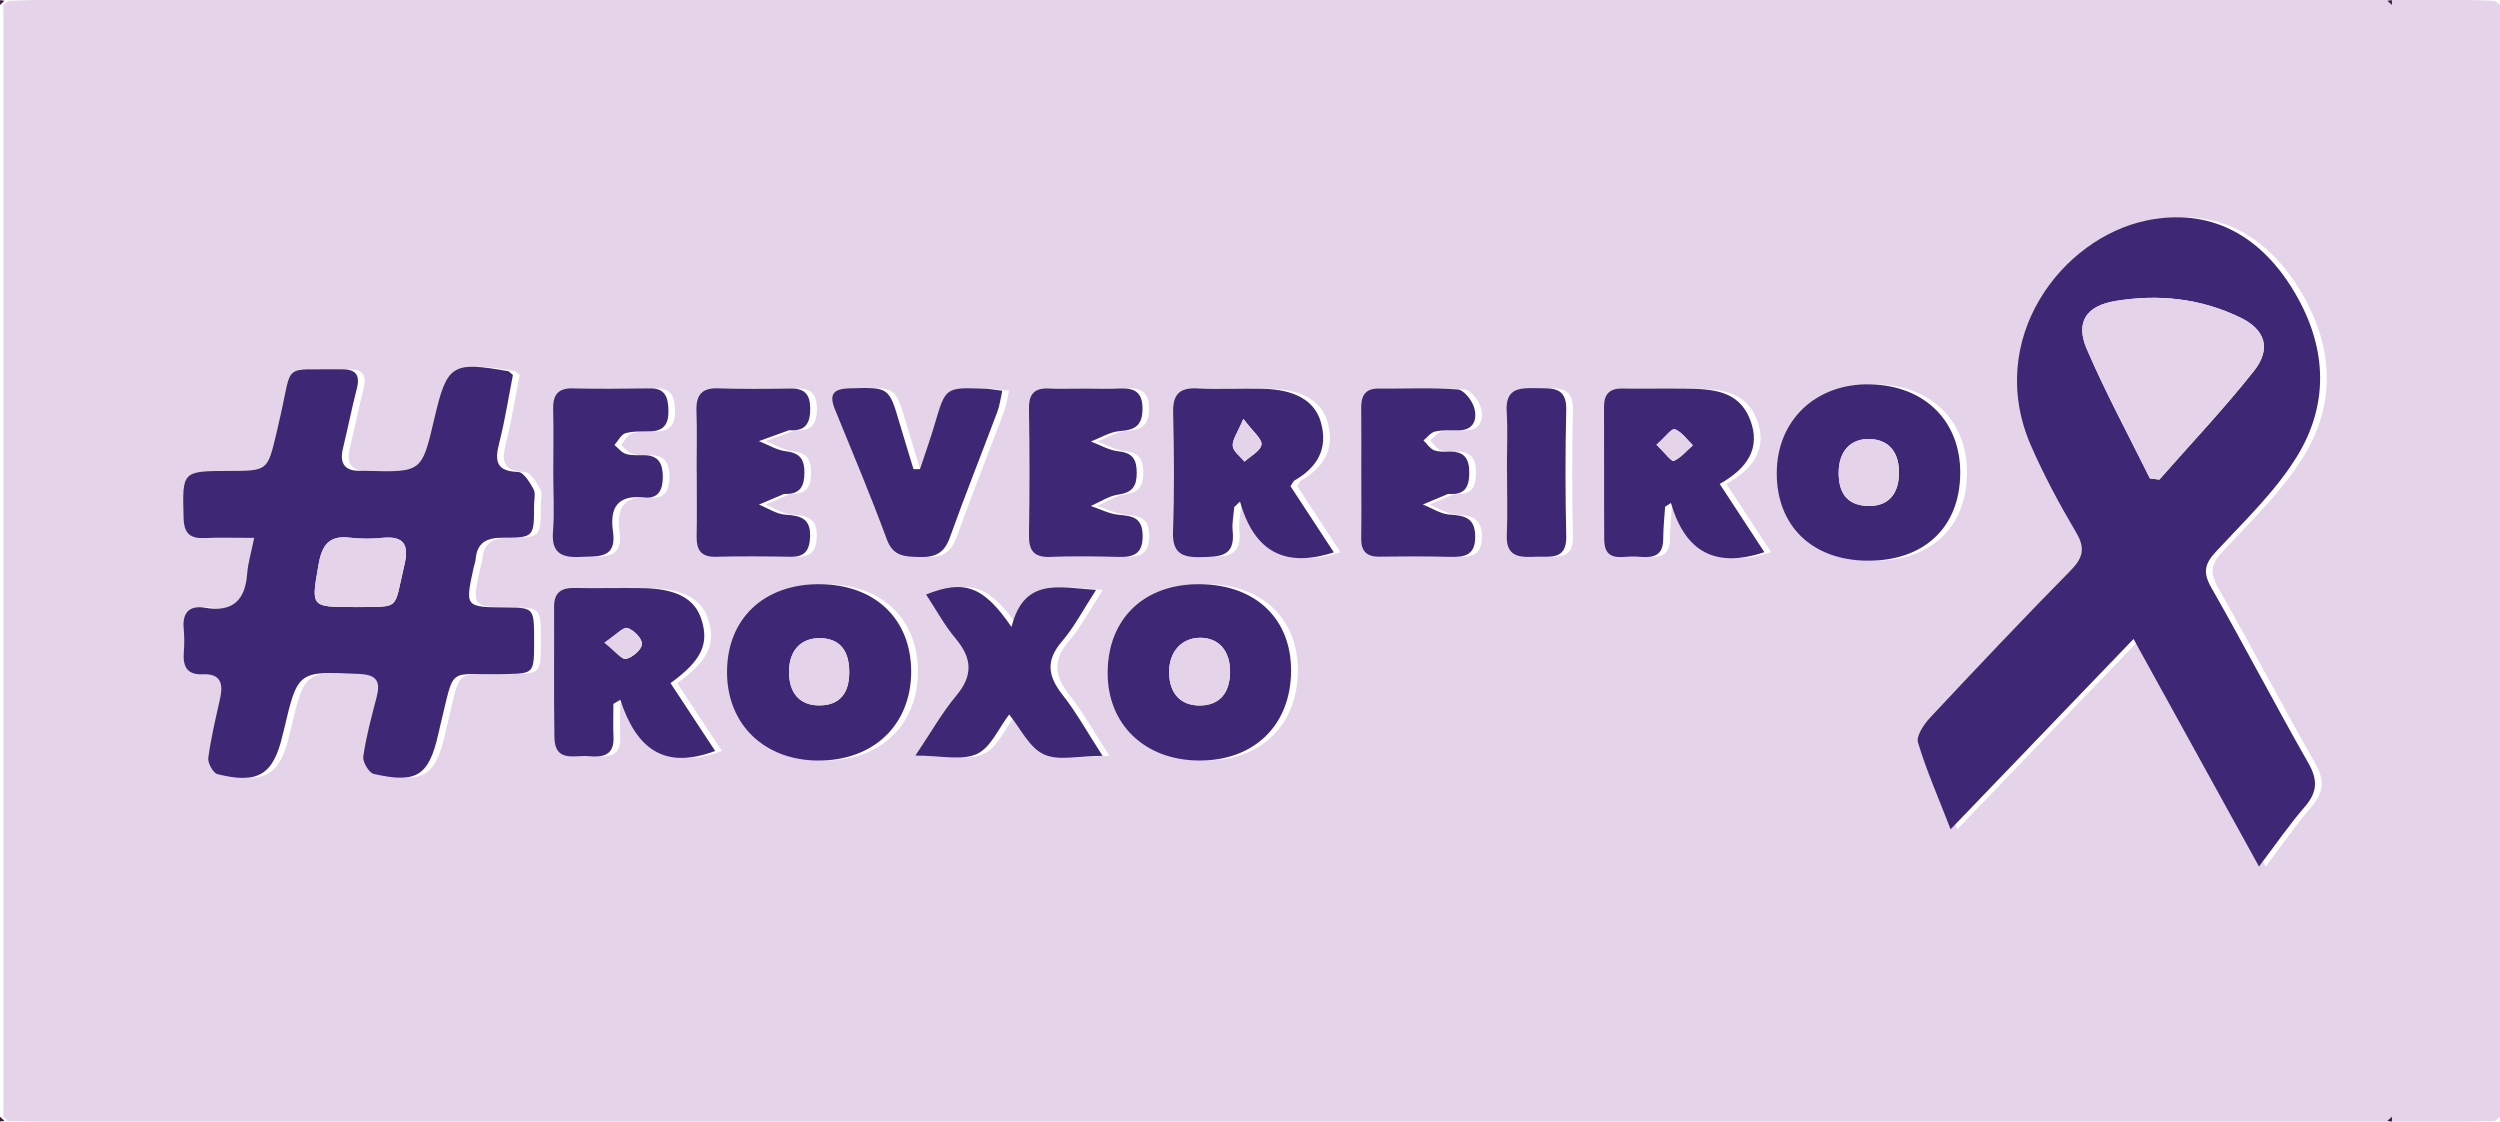
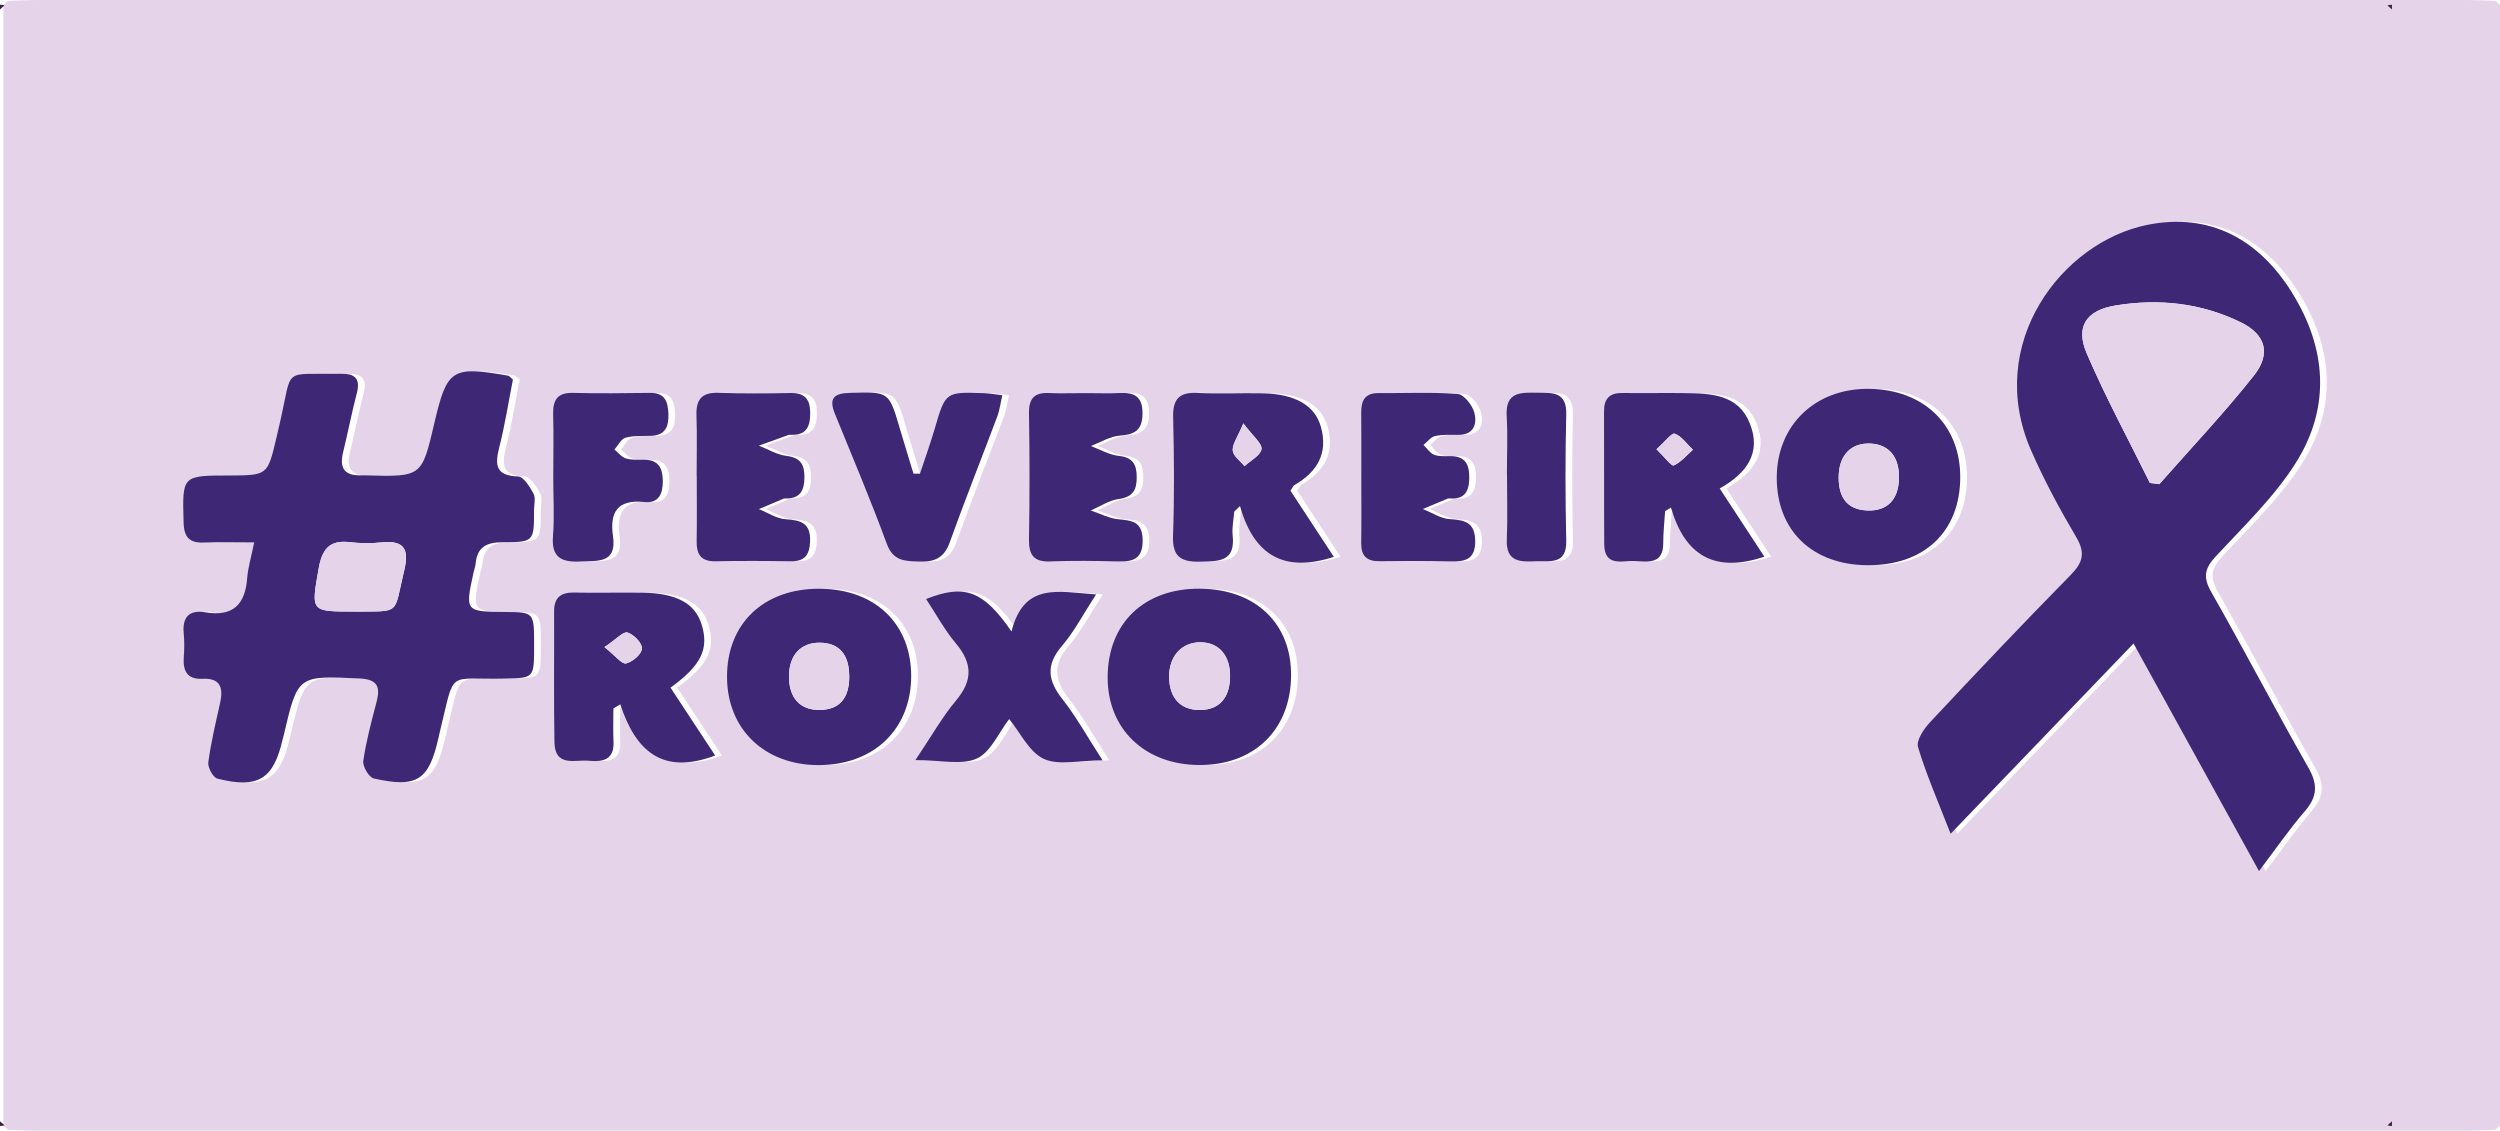
- <svg xmlns="http://www.w3.org/2000/svg" viewBox="0 0 2653.23 1190.4">
+ <svg xmlns="http://www.w3.org/2000/svg" viewBox="0 0 2653.23 1200">
  <defs>
    <style>.cls-1{fill:#e5d3e9;}.cls-2{fill:#411a45;}.cls-3{fill:#411841;}.cls-4{fill:#3e2774;}</style>
  </defs>
  <g id="Camada_2" data-name="Camada 2">
    <g id="Camada_1-2" data-name="Camada 1">
-       <path class="cls-1" d="M3.56,1185.2V5.21l5-4.3C19.71.6,30.88,0,42.09,0Q1328.37,0,2614.7,0c11.19,0,22.36.57,33.57.88l5,4.3v1180l-5,4.32c-11.19.31-22.36.88-33.57.88q-1286.28.06-2572.55,0c-11.2,0-22.35-.57-33.57-.88Zm2401-265.57c18.61-24.54,32.56-44.87,48.58-63.47,13.26-15.39,14.09-28.35,3.81-46.36-35.2-61.68-68-124.75-103.13-186.45-9.1-16-7-25.12,5.1-38.06,29.74-32,62.13-62.87,85-99.46,36.9-58.94,32.29-121.36-4.47-180.34-35.42-56.78-87.49-85-153.42-71.71-90.7,18.24-172.87,126-123.49,239.12,13.84,31.71,30.38,62.43,48,92.24,10,16.91,7,27-6,40.34-50.38,51.24-99.8,103.42-148.9,155.9-6.65,7.14-15.07,19.57-12.95,26.62,8.9,29.7,21.51,58.29,34.59,92l194.13-201.93C2316.48,759.84,2359,836.91,2404.58,919.63ZM276.88,570.87c-3.37,16.72-6.56,27-7.32,37.48-2,28.34-15.1,41.57-44.58,36.59-16.78-2.85-24.55,5.1-22.79,22.44a146.11,146.11,0,0,1,.06,24.75c-1,14.73,3.14,24.2,20.11,23.38,19-.92,21.92,9.87,18.43,25.63-4.65,21-9.71,41.88-12.55,63.09-.73,5.44,5.1,16.09,9.76,17.25,43.17,10.85,59.44.56,69.11-41.53.37-1.62.88-3.2,1.25-4.8,14.88-63.54,14.85-63,80.15-60,18.8.85,22.68,8.23,18.36,24.79-5.45,20.75-11,41.59-14.13,62.74-.84,5.78,6,17.42,11.1,18.58,45.78,10.44,58.45,2,68.6-42.51.55-2.4,1-4.83,1.65-7.24,16.55-67.44,6.12-54.6,69.35-56.09C574,714.71,574,715,574,680s0-35-30.08-35.32c-43.24-.41-43.24-.42-34.21-41.81.7-3.22,1.94-6.38,2.24-9.64,1.66-17.74,11.95-22.55,28.7-22.56,33.27,0,33.28-.8,33.3-34.46,0-5.77,1.87-12.61-.57-17.09-3.92-7.2-10.53-18-16.32-18.23-23.45-.76-24.94-11.65-20.11-30.67,6.2-24.42,10.07-49.43,14.56-72.26-3.56-3-4.07-3.87-4.84-4-60-10.56-65.09-7.28-78.53,50.24-13.32,57.05-13.32,57.05-71.93,55.48-1.65,0-3.31-.14-4.95-.06-17.45.87-24.33-6.66-20-24.15,5.1-20.83,9.18-41.93,14.55-62.69,4.08-15.6-1.51-21.17-17-20.91-62.47,1-51-7.84-63.85,48.85q-2.21,9.64-4.45,19.29c-9.37,39.65-9.37,39.65-50,39.78-50.44.13-49.79.11-48.47,49.86.44,16.44,6.7,22,22.16,21.36C240.32,570.37,256.6,570.87,276.88,570.87Zm598.87,236.3c58.7.13,98.46-38.08,98.42-94.56,0-55.67-38.34-92.25-97-92.62-59.51-.36-98.65,36.91-98.44,93.75.15,55.25,39.65,93.33,96.94,93.43ZM1988.93,595c60.26.5,98.35-35.43,98.63-93,.27-55.41-38.12-93.11-95.86-94.16-57.48-1-98.7,38.17-98.87,94-.22,56.22,37.4,92.69,96.06,93.18Zm-708,24.91c-59.24-.58-98,36.45-98.18,93.83-.21,54.93,39.14,92.8,96.83,93.3,58.32.48,97.32-37.23,97.83-94.58.46-55.54-37.5-92-96.53-92.53ZM766.14,797,718.76,725c33-23.82,41.11-41.48,32.89-67.39-7.07-22.28-26.64-32.89-62.95-33.42-23.94-.34-47.93.31-71.87-.15-14.21-.26-21.7,5.1-21.63,20,.22,46.26-.4,92.54.36,138.79.44,26.87,22,18.36,37,19.79,14.79,1.39,26.67-1.19,25.74-20.4-.56-11.69-.1-23.46-.1-35.14l7.29-4.41C681.6,791.68,709.56,818.29,766.14,797ZM1832.22,513.59c28.83-16.21,44.22-37.57,32.21-68.5-12.14-31.23-40.79-32.32-68.58-32.71-22.28-.31-44.57.2-66.86-.12-13.48-.19-19.56,5.85-19.51,19.31.2,47-.11,94.08.22,141.12.17,24.62,19.48,17.25,32.78,17.91,13.47.67,29.74,3.73,29.82-18.63,0-11.41,1.28-22.83,2-34.25l6.2-4c15,51.51,46.72,69.72,99.15,52.21C1864.32,562.6,1849.23,539.58,1832.22,513.59Zm-409.5,72.62-46-70.37c2.39-3.46,3-5.34,4.27-6.07,24.15-13.89,35.93-33.61,28-61.72-6.43-22.88-27.36-34.85-61.61-35.58-23.05-.49-46.17.72-69.19-.41-19.1-.93-26.51,6.06-26,25.54,1,42,1.36,84.07-.15,126-.82,22.7,8.64,28,29.18,27.53,19.91-.44,37-.08,34.13-27.71-.88-8.33,1-17,1.67-25.49l6.12-5.79c15,53.39,47.7,70.84,99.58,54ZM1080.63,665.4c-29.81-43.46-49.91-50.64-90.56-34.49,10.58,16.06,19.53,32.75,31.44,46.91,17.57,20.92,18.47,39.13.45,60.63-14.93,17.8-26.52,38.44-43.24,63.38,27.12,0,49.1,5.64,65.18-1.66,14.74-6.7,23.12-27.38,34.28-41.88,11.89,14.53,21.18,35,36.72,42.22,15.79,7.34,37.66,1.62,62.44,1.62-16.46-25.42-28-46.38-42.59-64.9-15.59-19.77-17.93-36.33-.54-56.54,13-15.11,22.38-33.37,36.23-54.63-40.82-2.95-76.67-12.93-89.81,39.34Zm371.22-165.63c0,24,.23,47.94-.08,71.84-.17,13.57,6,19.38,19.46,19.23,24.76-.32,49.54-.45,74.29.2,15.76.41,27.42-1.34,27.24-21.7-.17-19.65-11-22.23-27.11-23.2-9.67-.59-19-6.95-28.47-10.72,8.79-3.69,17.57-7.42,26.39-11.06a6,6,0,0,1,2.46-.11c14.87.8,20.06-6.59,20.4-21,.32-14.93-3.76-24-20.19-23.94-5.76,0-12,.56-17.13-1.47-4.44-1.76-7.56-6.82-11.22-10.41,4.08-3.28,7.74-8.41,12.33-9.43,7.91-1.78,16.41-1.27,24.65-1.25,16.66,0,20-11.94,17-23.46-2-7.93-11-19.38-17.57-19.93-27.9-2.2-56.1-.74-84.14-1-14.28-.1-18.47,7.82-18.36,20.51.23,22.32.06,44.58.1,66.86Zm-468.39-1.9h-6.94c-4.86-16.08-9.85-32.11-14.59-48.21-11.53-39.23-11.46-38.65-52.76-37.57-17.18.45-22.76,5.7-16,22.36,18.71,45.79,37.91,91.41,55,137.8,6.93,18.83,19.73,18.36,35.1,18.87,16,.53,25.87-4.08,31.7-20.32,16.16-45,33.88-89.41,50.69-134.17,2.43-6.48,3.23-13.57,5.1-22-8.54-1-14.09-2-19.67-2.22-40.79-1.33-40.61-1.22-52,37.61-4.67,16.07-10.38,31.88-15.61,47.81Zm-237,2.44h.11c0,23.13.29,46.28-.11,69.41-.25,14.21,5,21.41,20.2,21.14,26.42-.5,52.88-.43,79.31,0,14.75.26,20.21-6.2,20.86-20.75.89-19.67-9.57-22.88-26-23.91-9.63-.6-18.89-7-28.32-10.74,8.75-3.72,17.5-7.47,26.27-11.14a6.63,6.63,0,0,1,2.47-.13c15.1,0,19.51-8.43,19.59-22.36s-4.32-21.06-19.27-22.88c-10-1.21-19.38-7.07-29.12-10.84,10.46-3.8,20.93-7.61,31.41-11.35a6.85,6.85,0,0,1,2.47-.15c16.77.74,20.81-8.94,20.65-23.63-.16-14.49-6.06-21-20.88-20.72-25.6.48-51.23.59-76.83-.2-17.34-.53-23.52,7.14-23,23.76.79,21.51.23,43,.23,64.49Zm413.83-88c-13.2,0-26.43.52-39.59-.13-15.74-.77-22,5.46-21.66,21.66q1.13,66.79,0,133.6c-.29,16.77,5.24,24.1,22.66,23.46,23.88-.89,47.84-.63,71.74,0,16.32.44,26.52-2.81,26.22-22.81-.27-18.87-10.53-20.62-25.28-21.89-10.14-.87-19.89-6.12-29.81-9.36,9.85-4.25,19.38-10.77,29.58-12.18,14.93-2,19.24-9.18,19.22-23s-3.95-21.18-19.13-22.78c-10.11-1-19.71-6.81-29.58-10.46,10.29-3.89,20.4-10.32,30.91-11.07,16.15-1.15,23.79-6,23.94-23.46.16-18.46-9.07-22.5-24.68-21.74-11.39.61-23,.18-34.5.12Zm-566,89.75c0,20.65,1.35,41.4-.36,61.91C592,587.23,603,592.15,623.2,591.2c18.7-.87,38.52,2,34.37-26.88-3.69-25.74,5-39.2,33.27-36.26,15.11,1.59,19.64-8.39,19.62-22.11s-4.28-22.51-19.44-22.83c-6.6-.13-13.54.52-19.67-1.33-4.61-1.38-8.16-6.2-12.24-9.49,3.87-4.36,7-11.22,11.78-12.52,8.51-2.42,18-1.7,27-2,15.4-.58,19-9.95,18.5-23.38-.46-13.17-3.78-22.44-19.65-22.2-27.25.45-54.51.64-81.75,0-16.73-.37-21.35,7.88-20.91,23,.72,22.31.24,44.62.18,66.92Zm1012.11-3.52h.08c0,23.13.74,46.3-.2,69.35-1,24.18,14.67,23.6,31.19,23,15.3-.54,32.47,3.68,31.89-21.91-1-44.6-1.11-89.25,0-133.83.63-24.48-14.49-23-30.9-23.21-17.61-.21-33.79-.89-32.32,24.59,1.25,20.62.3,41.33.3,62Z" />
-       <path class="cls-2" d="M0,.24A18.59,18.59,0,0,1,4.75.91L0,5.21Z" />
-       <path class="cls-2" d="M2533.78.91a18.65,18.65,0,0,1,4.75-.67v5Z" />
-       <path class="cls-3" d="M4.75,1189.51a18.57,18.57,0,0,1-4.75.65v-5Z" />
-       <path class="cls-3" d="M2538.53,1190.17a18.63,18.63,0,0,1-4.75-.65l4.75-4.32Z" />
-       <path class="cls-4" d="M2397.45,919.63,2264.3,678.14,2070.18,880.07c-13.09-33.75-25.69-62.34-34.6-92-2.12-7,6.31-19.52,13-26.61,49.08-52.49,98.5-104.67,148.89-155.91,13.09-13.31,16-23.45,6-40.34-17.61-29.81-34.15-60.53-48-92.24-49.38-113.15,32.78-220.88,123.49-239.12,65.92-13.26,118,14.93,153.41,71.71,36.72,59,41.38,121.37,4.47,180.34-22.91,36.6-55.31,67.49-85,99.46-12,12.94-14.18,22.09-5.1,38.06,35.16,61.7,67.93,124.77,103.12,186.45,10.28,18,9.5,31-3.8,46.36C2430,874.73,2416.07,895.09,2397.45,919.63ZM2281.68,507.75l10,1.26c33.65-38.27,68.78-75.35,100.34-115.24,18.74-23.69,12-43.85-13.89-56.48-42.18-20.66-87-25.41-132.95-17.88-31.1,5.1-42.83,22.44-30.5,51C2234.8,417.16,2259.12,462.07,2281.68,507.75Z" />
-       <path class="cls-4" d="M269.76,570.87c-20.25,0-36.52-.5-52.76.15-15.45.61-21.71-4.93-22.15-21.37-1.33-49.74-2-49.72,48.46-49.86,40.64-.1,40.64-.1,50-39.77q2.27-9.63,4.45-19.29c12.91-56.69,1.39-47.84,63.85-48.86,15.51-.25,21.07,5.32,17,20.92-5.38,20.76-9.45,41.82-14.55,62.69-4.28,17.49,2.59,25,20,24.15,1.64-.08,3.3,0,5,.06,58.61,1.57,58.61,1.57,71.93-55.48,13.43-57.52,18.56-60.8,78.52-50.24.72.12,1.28,1,4.85,4-4.5,22.83-8.36,47.84-14.56,72.26-4.84,19-3.39,29.91,20.11,30.67,5.76.18,12.38,11,16.31,18.23,2.44,4.48.59,11.32.57,17.09,0,33.66,0,34.44-33.29,34.46-16.76,0-27.05,4.82-28.7,22.56-.31,3.26-1.54,6.42-2.25,9.64-9,41.43-9,41.44,34.21,41.81,30.08.31,30.08.31,30.09,35.32s0,34.68-30.6,35.4c-63.15,1.5-52.76-11.34-69.35,56.09-.59,2.41-1.1,4.84-1.65,7.24-10.15,44.66-22.81,53-68.6,42.62-5.09-1.16-11.94-12.8-11.09-18.58,3.06-21.15,8.68-42,14.12-62.74,4.36-16.56.47-23.94-18.35-24.79-65.27-3-65.27-3.56-80.15,60-.38,1.6-.89,3.19-1.26,4.8-9.67,42.1-25.93,52.39-69.1,41.54-4.62-1.17-10.5-11.81-9.76-17.26,2.83-21.21,7.89-42.14,12.54-63.09,3.49-15.75.62-26.51-18.43-25.63-17,.82-21.15-8.64-20.11-23.38a146.11,146.11,0,0,0-.06-24.75c-1.75-17.34,6-25.32,22.79-22.44,29.49,5,42.52-8.25,44.58-36.59C263.16,597.88,266.35,587.59,269.76,570.87ZM376.25,644.3c50.09-.59,41.25,4.19,52.81-44,5-21.05.85-31.76-23-29.51a158.54,158.54,0,0,1-34.5-.13c-22.33-2.82-29.88,7.88-33.44,28.46-7.92,45.29-8.87,45.13,38.11,45.11Z" />
-       <path class="cls-4" d="M868.59,807.17c-57.31-.13-96.8-38.18-97-93.43-.2-56.84,38.94-94.11,98.45-93.75,58.62.37,96.88,37,97,92.62C967,769.09,927.29,807.3,868.59,807.17Zm32.69-94.25c-.12-23.3-10.76-35.46-31.18-35.63-20-.18-32.35,12.92-32.71,34.75-.39,23.7,11.53,37,32.93,36.61,20.52-.34,31.1-12.51,31-35.73Z" />
-       <path class="cls-4" d="M1981.77,595.06c-58.66-.49-96.29-37-96.11-93.16.16-55.87,41.38-95.08,98.86-94,57.75,1,96.14,38.75,95.87,94.16C2080.11,559.63,2042,595.56,1981.77,595.06Zm33.57-91.52c.75-22.87-10.2-36.53-30-37.56-21-1.1-34.11,12.57-34,36.3.12,19.84,8,33.66,30.08,34.68C2002.52,537.91,2014.61,525.92,2015.34,503.54Z" />
-       <path class="cls-4" d="M1273.72,620c59,.58,97,37,96.49,92.56-.51,57.35-39.51,95.06-97.84,94.58-57.69-.46-97-38.37-96.83-93.3C1175.74,656.42,1214.49,619.42,1273.72,620Zm0,128.75c20.24-.21,31.56-12.89,31.76-35.59.18-22.24-11.83-36.15-31.33-36.28-20.2-.14-33.76,15-33.34,37.35.37,22.1,12.4,34.74,32.86,34.52Z" />
-       <path class="cls-4" d="M759,797c-56.59,21.24-84.55-5.36-100.7-54.36l-7.3,4.41c0,11.71-.45,23.45.11,35.14.92,19.19-11,21.77-25.74,20.4-15-1.43-36.52,7.14-36.95-19.79-.77-46.25-.15-92.53-.36-138.79-.07-15,7.41-20.28,21.63-20,23.95.46,47.93-.19,71.87.15,36.31.54,55.88,11.14,62.94,33.43,8.22,25.9.06,43.56-32.89,67.38ZM641.51,682c11.74,9.33,18.54,18.42,22.91,17.34,6.9-1.66,16.56-9.88,16.87-15.77s-8.69-15-15.36-17.07C661.51,665.1,654,673.63,641.51,682Z" />
-       <path class="cls-4" d="M1825.1,513.59c17,26,32.09,49,47.41,72.41-52.43,17.51-84.18-.7-99.15-52.21l-6.2,4c-.7,11.43-2,22.84-2,34.25-.08,22.36-16.32,19.3-29.82,18.63-13.26-.66-32.63,6.71-32.78-17.91-.32-47,0-94.08-.21-141.12,0-13.46,6-19.5,19.51-19.31,22.28.32,44.58-.19,66.85.12,27.82.39,56.45,1.48,68.58,32.71C1869.32,476,1853.93,497.38,1825.1,513.59ZM1758,472c8.9,8.6,16,18.25,18.36,17.22,7.7-3.53,13.68-10.83,20.3-16.69-6.27-6-11.72-14.15-19.21-17.08-3.13-1.23-10.55,8.7-19.45,16.55Z" />
-       <path class="cls-4" d="M1415.59,586.21c-51.88,16.81-84.53-.64-99.58-53.9l-6.12,5.78c-.63,8.48-2.55,17.11-1.67,25.5,2.92,27.62-14.22,27.27-34.12,27.7-20.54.45-30-4.88-29.18-27.53,1.51-42,1.14-84,.14-126-.47-19.49,6.92-26.52,26-25.55,23,1.13,46.14-.08,69.18.41,34.25.73,55.19,12.71,61.61,35.58,7.9,28.12-3.88,47.83-28,61.72-1.28.74-1.89,2.61-4.27,6.07Zm-96-141.69c-6.23,14.9-11.88,22.15-11.29,28.86.51,5.83,8.06,11.07,12.5,16.56,6.42-6,17.08-11.35,18-18.1C1339.64,465.81,1329.8,458.29,1319.55,444.52Z" />
-       <path class="cls-4" d="M1073.5,665.4c13.15-52.27,49-42.29,89.75-39.31-13.85,21.26-23.21,39.52-36.22,54.64-17.34,20.2-15.06,36.71.54,56.54,14.6,18.52,26.12,39.47,42.58,64.89-24.78,0-46.64,5.72-62.44-1.62-15.48-7.19-24.77-27.69-36.71-42.22-11.16,14.5-19.54,35.18-34.28,41.88-16.08,7.3-38.06,1.66-65.19,1.66,16.78-24.94,28.31-45.57,43.24-63.38,18-21.5,17.12-39.71-.45-60.63-11.91-14.19-20.85-30.88-31.44-46.91C1023.59,614.76,1043.69,621.94,1073.5,665.4Z" />
-       <path class="cls-4" d="M1444.75,499.77c0-22.28.14-44.57-.09-66.87-.14-12.69,4.08-20.61,18.35-20.51,28.07.21,56.25-1.25,84.14.95,6.6.52,15.51,12,17.57,19.93,3.06,11.53-.32,23.46-17,23.46-8.24,0-16.73-.53-24.65,1.25-4.59,1-8.25,6.12-12.33,9.43,3.69,3.59,6.81,8.65,11.22,10.41,5.1,2,11.37,1.49,17.13,1.47,16.43,0,20.51,9,20.2,23.94-.3,14.42-5.49,21.81-20.4,21a6.05,6.05,0,0,0-2.47.11c-8.81,3.64-17.59,7.37-26.38,11.06,9.47,3.77,18.79,10.13,28.46,10.72,16.16,1,27,3.55,27.12,23.2.17,20.39-11.48,22.11-27.24,21.7-24.75-.65-49.53-.52-74.3-.2-13.49.16-19.63-5.66-19.45-19.23C1445,547.67,1444.77,523.72,1444.75,499.77Z" />
-       <path class="cls-4" d="M976.37,497.87c5.26-15.93,11-31.74,15.68-47.82,11.43-38.83,11.22-38.94,52-37.62,5.58.18,11.13,1.23,19.66,2.23-1.91,8.39-2.72,15.48-5.1,22-16.8,44.76-34.53,89.18-50.68,134.17-5.83,16.22-15.69,20.85-31.71,20.32-15.37-.5-28.17,0-35.09-18.87-17.08-46.39-36.29-92-55-137.8-6.8-16.66-1.22-21.91,16-22.36,41.29-1.08,41.22-1.66,52.76,37.57,4.74,16.1,9.73,32.13,14.59,48.21Z" />
-       <path class="cls-4" d="M739.34,500.31c0-21.47.54-43-.18-64.44-.55-16.61,5.63-24.29,23-23.76,25.59.79,51.22.68,76.83.2,14.82-.28,20.71,6.23,20.88,20.73.16,14.68-3.89,24.36-20.65,23.63a6.61,6.61,0,0,0-2.47.14c-10.49,3.74-21,7.56-31.41,11.35,9.68,3.77,19.12,9.63,29.11,10.84,15,1.83,19.38,9,19.28,22.89s-4.49,22.43-19.59,22.35a6.62,6.62,0,0,0-2.47.13c-8.77,3.67-17.52,7.42-26.27,11.14,9.43,3.77,18.69,10.14,28.32,10.74,16.46,1,26.91,4.24,26,23.91-.65,14.55-6.11,21-20.85,20.75-26.44-.48-52.89-.55-79.31,0-15.16.28-20.4-6.93-20.21-21.14.41-23.13.11-46.27.11-69.4Z" />
-       <path class="cls-4" d="M1153.17,412.39c11.55,0,23.11.47,34.68-.09,15.61-.76,24.84,3.29,24.68,21.75-.15,17.43-7.79,22.28-23.94,23.45-10.51.76-20.62,7.14-30.91,11.07,9.82,3.65,19.43,9.39,29.58,10.46,15.18,1.6,19.11,9.09,19.13,22.78s-4.29,20.92-19.22,23c-10.2,1.41-19.78,7.94-29.58,12.18,9.92,3.27,19.67,8.49,29.81,9.36,14.75,1.27,25,3.06,25.28,21.9.29,20-9.87,23.24-26.22,22.8-23.9-.65-47.86-.91-71.74,0-17.42.64-23-6.69-22.66-23.46q1.13-66.78,0-133.6c-.29-16.2,5.92-22.43,21.66-21.66C1126.75,412.85,1140,412.33,1153.17,412.39Z" />
-       <path class="cls-4" d="M587.19,502.06c0-22.3.51-44.61-.13-66.89-.44-15.1,4.18-23.35,20.91-23,27.24.6,54.5.41,81.75,0,15.87-.27,19.19,9,19.65,22.2.48,13.43-3.06,22.8-18.5,23.38-9.08.33-18.52-.39-27,2-4.73,1.34-7.9,8.16-11.78,12.52,4,3.29,7.6,8.11,12.24,9.5,6.12,1.84,13.08,1.19,19.68,1.32,15.16.32,19.37,9.25,19.43,22.84s-4.54,23.69-19.59,22c-28.29-2.94-37,10.52-33.28,36.26,4.16,28.94-15.66,26-34.36,26.88-20.21,1-31.25-4-29.31-27.21C588.52,543.46,587.16,522.71,587.19,502.06Z" />
-       <path class="cls-4" d="M1599.27,498.54c0-20.65,1-41.36-.24-62-1.47-25.49,14.71-24.8,32.32-24.59,16.41.18,31.52-1.28,30.9,23.21-1.12,44.59-1,89.23,0,133.83.58,25.59-16.61,21.37-31.89,21.91-16.52.59-32.18,1.17-31.2-23,.95-23.09.21-46.26.21-69.35Z" />
-       <path class="cls-1" d="M2281.68,507.75c-22.56-45.68-46.91-90.59-67-137.32-12.3-28.56-.6-45.9,30.5-51,45.89-7.54,90.77-2.79,133,17.85,25.92,12.68,32.63,32.79,13.89,56.48-31.56,39.91-66.71,77-100.34,115.24Z" />
-       <path class="cls-1" d="M376.21,644.26c-47,0-46,.18-38.16-45.15,3.57-20.58,11.12-31.28,33.45-28.46a158.54,158.54,0,0,0,34.5.13c23.87-2.25,28.06,8.46,23,29.51C417.46,648.45,426.3,643.67,376.21,644.26Z" />
-       <path class="cls-1" d="M901.28,712.92c.14,23.22-10.42,35.39-31,35.7C848.9,749,837,735.7,837.39,712c.36-21.83,12.68-34.93,32.71-34.75C890.52,677.46,901.16,689.62,901.28,712.92Z" />
-       <path class="cls-1" d="M2015.34,503.54c-.73,22.43-12.82,34.37-33.87,33.39-22-1-30-14.81-30.08-34.68-.15-23.73,13-37.41,34-36.3C2005.18,467,2016.09,480.72,2015.34,503.54Z" />
-       <path class="cls-1" d="M1273.67,748.72c-20.46.2-32.49-12.42-32.91-34.52-.42-22.31,13.13-37.49,33.34-37.35,19.5.13,31.51,14,31.33,36.28C1305.23,735.83,1293.91,748.51,1273.67,748.72Z" />
-       <path class="cls-1" d="M641.51,682c12.48-8.33,20-16.86,24.48-15.47,6.66,2,15.67,11.33,15.35,17.07s-10,14.11-16.86,15.77C660.05,700.38,653.22,691.29,641.51,682Z" />
-       <path class="cls-1" d="M1758,472c8.87-7.85,16.32-17.76,19.38-16.55,7.49,2.93,12.94,11.06,19.21,17.08-6.63,5.86-12.6,13.16-20.3,16.69C1774,490.24,1766.89,480.59,1758,472Z" />
-       <path class="cls-1" d="M1319.55,444.52c10.25,13.75,20.09,21.29,19.24,27.32-1,6.75-11.61,12.13-18,18.1-4.44-5.49-12-10.73-12.5-16.56C1307.67,466.67,1313.32,459.42,1319.55,444.52Z" />
+       <path class="cls-1" d="M3.56,1194.76V5.25l5-4.34C19.71.61,30.88,0,42.09,0Q1328.37,0,2614.7,0c11.19,0,22.36.58,33.57.88q2.49,2.16,5,4.34V1194.73l-5,4.36c-11.19.3-22.36.88-33.57.88q-1286.28.06-2572.55,0c-11.2,0-22.35-.58-33.57-.88Zm2401-270.33c18.61-24.55,32.56-44.87,48.58-63.47,13.26-15.39,14.09-28.35,3.81-46.36-35.2-61.68-68-124.75-103.13-186.45-9.1-16-7-25.12,5.1-38.06,29.74-32,62.13-62.87,85-99.46,36.9-58.94,32.29-121.36-4.47-180.34-35.42-56.78-87.49-85-153.42-71.71-90.7,18.24-172.87,126-123.49,239.12,13.84,31.71,30.38,62.42,48,92.24,10,16.9,7,27-6,40.34-50.38,51.24-99.8,103.42-148.9,155.9-6.65,7.14-15.07,19.56-12.95,26.62,8.9,29.7,21.51,58.29,34.59,92l194.13-201.93C2316.48,764.64,2359,841.71,2404.58,924.43ZM276.88,575.67c-3.37,16.72-6.56,27-7.32,37.48-2,28.34-15.1,41.56-44.58,36.59-16.78-2.85-24.55,5.1-22.79,22.43a146.23,146.23,0,0,1,.06,24.76c-1,14.73,3.14,24.2,20.11,23.38,19-.92,21.92,9.87,18.43,25.63-4.65,20.95-9.71,41.87-12.55,63.09-.73,5.44,5.1,16.09,9.76,17.25,43.17,10.85,59.44.56,69.11-41.54.37-1.61.88-3.19,1.25-4.79,14.88-63.55,14.85-63,80.15-60,18.8.86,22.68,8.23,18.36,24.8-5.45,20.75-11,41.59-14.13,62.74-.84,5.78,6,17.42,11.1,18.58,45.78,10.44,58.45,2,68.6-42.51.55-2.41,1-4.83,1.65-7.24,16.55-67.44,6.12-54.6,69.35-56.09,30.59-.73,30.59-.46,30.59-35.4s0-35-30.08-35.32c-43.24-.41-43.24-.42-34.21-41.81.7-3.22,1.94-6.38,2.24-9.64,1.66-17.74,11.95-22.55,28.7-22.56,33.27,0,33.28-.8,33.3-34.46,0-5.77,1.87-12.61-.57-17.09-3.92-7.2-10.53-18.05-16.32-18.23-23.45-.76-24.94-11.65-20.11-30.67,6.2-24.42,10.07-49.43,14.56-72.26-3.56-3-4.07-3.87-4.84-4-60-10.56-65.09-7.28-78.53,50.24-13.32,57.05-13.32,57.05-71.93,55.48-1.65,0-3.31-.14-4.95-.06-17.45.87-24.33-6.66-20-24.15,5.1-20.83,9.18-41.93,14.55-62.69,4.08-15.6-1.51-21.17-17-20.92-62.47,1-51-7.83-63.85,48.86q-2.21,9.65-4.45,19.29c-9.37,39.65-9.37,39.65-50,39.77-50.44.14-49.79.12-48.47,49.86.44,16.44,6.7,22,22.16,21.37C240.32,575.17,256.6,575.67,276.88,575.67ZM875.75,812c58.7.14,98.46-38.07,98.42-94.56,0-55.66-38.34-92.24-97-92.61-59.51-.36-98.65,36.91-98.44,93.75.15,55.25,39.65,93.33,96.94,93.42ZM1988.93,599.84c60.26.5,98.35-35.43,98.63-93,.27-55.41-38.12-93.12-95.86-94.17-57.48-1-98.7,38.18-98.87,94-.22,56.23,37.4,92.7,96.06,93.19Zm-708,24.91c-59.24-.58-98,36.45-98.18,93.83-.21,54.93,39.14,92.8,96.83,93.3,58.32.48,97.32-37.23,97.83-94.58.46-55.54-37.5-91.95-96.53-92.53ZM766.14,801.84l-47.38-72.08c33-23.81,41.11-41.47,32.89-67.38C744.58,640.1,725,629.49,688.7,629c-23.94-.34-47.93.31-71.87-.15-14.21-.26-21.7,5.1-21.63,20,.22,46.26-.4,92.54.36,138.79.44,26.87,22,18.36,37,19.79,14.79,1.39,26.67-1.19,25.74-20.4-.56-11.69-.1-23.46-.1-35.15l7.29-4.4C681.6,796.48,709.56,823.09,766.14,801.84ZM1832.22,518.39c28.83-16.21,44.22-37.57,32.21-68.5-12.14-31.23-40.79-32.32-68.58-32.71-22.28-.31-44.57.2-66.86-.12-13.48-.19-19.56,5.84-19.51,19.31.2,47-.11,94.08.22,141.12.17,24.62,19.48,17.25,32.78,17.91,13.47.67,29.74,3.73,29.82-18.63,0-11.41,1.28-22.83,2-34.25l6.2-4c15,51.52,46.72,69.73,99.15,52.22C1864.32,567.4,1849.23,544.38,1832.22,518.39ZM1422.72,591l-46-70.36c2.39-3.46,3-5.34,4.27-6.07,24.15-13.89,35.93-33.61,28-61.72-6.43-22.88-27.36-34.85-61.61-35.59-23.05-.49-46.17.73-69.19-.4-19.1-.93-26.51,6.05-26,25.54,1,42,1.36,84.07-.15,126-.82,22.7,8.64,28,29.18,27.53,19.91-.44,37-.08,34.13-27.71-.88-8.33,1-17,1.67-25.49l6.12-5.79c15,53.39,47.7,70.84,99.58,54Zm-342.09,79.2c-29.81-43.46-49.91-50.64-90.56-34.5,10.58,16.07,19.53,32.76,31.44,46.92,17.57,20.91,18.47,39.13.45,60.63-14.93,17.8-26.52,38.44-43.24,63.38,27.12,0,49.1,5.64,65.18-1.66,14.74-6.7,23.12-27.38,34.28-41.88,11.89,14.53,21.18,35,36.72,42.21,15.79,7.35,37.66,1.63,62.44,1.63-16.46-25.42-28-46.38-42.59-64.9-15.59-19.77-17.93-36.33-.54-56.54,13-15.11,22.38-33.38,36.23-54.63-40.82-3-76.67-12.93-89.81,39.34Zm371.22-165.63c0,23.95.23,47.94-.08,71.84-.17,13.56,6,19.38,19.46,19.23,24.76-.32,49.54-.45,74.29.2,15.76.41,27.42-1.34,27.24-21.7-.17-19.66-11-22.24-27.11-23.2-9.67-.59-19-7-28.47-10.72,8.79-3.7,17.57-7.42,26.39-11.06a6,6,0,0,1,2.46-.11c14.87.79,20.06-6.59,20.4-21,.32-14.93-3.76-24-20.19-24-5.76,0-12,.57-17.13-1.46-4.44-1.76-7.56-6.82-11.22-10.41,4.08-3.28,7.74-8.41,12.33-9.43,7.91-1.78,16.41-1.27,24.65-1.25,16.66,0,20-11.94,17-23.46-2-7.94-11-19.38-17.57-19.93-27.9-2.2-56.1-.74-84.14-.95-14.28-.1-18.47,7.82-18.36,20.51.23,22.32.06,44.58.1,66.86Zm-468.39-1.9h-6.94c-4.86-16.08-9.85-32.11-14.59-48.21-11.53-39.24-11.46-38.65-52.76-37.57-17.18.45-22.76,5.7-16,22.36,18.71,45.79,37.91,91.41,55,137.8,6.93,18.83,19.73,18.36,35.1,18.87,16,.53,25.87-4.08,31.7-20.32,16.16-45,33.88-89.41,50.69-134.18,2.43-6.47,3.23-13.56,5.1-21.95-8.54-1-14.09-2-19.67-2.23-40.79-1.32-40.61-1.21-52,37.62-4.67,16.07-10.38,31.88-15.61,47.81Zm-237,2.44h.11c0,23.13.29,46.27-.11,69.4-.25,14.22,5,21.42,20.2,21.15,26.42-.5,52.88-.43,79.31,0,14.75.26,20.21-6.21,20.86-20.75.89-19.67-9.57-22.88-26-23.91-9.63-.61-18.89-7-28.32-10.74,8.75-3.72,17.5-7.47,26.27-11.14a6.63,6.63,0,0,1,2.47-.13c15.1,0,19.51-8.44,19.59-22.36s-4.32-21.06-19.27-22.88c-10-1.22-19.38-7.07-29.12-10.84,10.46-3.8,20.93-7.61,31.41-11.35a6.63,6.63,0,0,1,2.47-.15c16.77.74,20.81-8.94,20.65-23.63-.16-14.49-6.06-21-20.88-20.72-25.6.48-51.23.59-76.83-.2-17.34-.53-23.52,7.14-23,23.76.79,21.51.23,43,.23,64.49Zm413.83-88c-13.2,0-26.43.52-39.59-.13-15.74-.78-22,5.46-21.66,21.66q1.13,66.79,0,133.6c-.29,16.77,5.24,24.1,22.66,23.46,23.88-.89,47.84-.64,71.74,0,16.32.44,26.52-2.81,26.22-22.81-.27-18.87-10.53-20.62-25.28-21.89-10.14-.87-19.89-6.12-29.81-9.37,9.85-4.24,19.38-10.76,29.58-12.17,14.93-2,19.24-9.18,19.22-23s-3.95-21.18-19.13-22.78c-10.11-1-19.71-6.81-29.58-10.47,10.29-3.88,20.4-10.31,30.91-11.06,16.15-1.15,23.79-6,23.94-23.46.16-18.46-9.07-22.51-24.68-21.74-11.39.61-23,.18-34.5.12Zm-566,89.75c0,20.65,1.35,41.4-.36,61.91C592,592,603,597,623.2,596c18.7-.87,38.52,2,34.37-26.88-3.69-25.74,5-39.2,33.27-36.26,15.11,1.58,19.64-8.39,19.62-22.11s-4.28-22.51-19.44-22.83c-6.6-.13-13.54.52-19.67-1.33-4.61-1.38-8.16-6.2-12.24-9.49,3.87-4.36,7-11.22,11.78-12.52,8.51-2.42,18-1.7,27-2,15.4-.59,19-10,18.5-23.38C716,426,712.64,416.72,696.77,417c-27.25.45-54.51.64-81.75,0-16.73-.37-21.35,7.88-20.91,23,.72,22.31.24,44.62.18,66.92Zm1012.11-3.52h.08c0,23.13.74,46.3-.2,69.35-1,24.18,14.67,23.6,31.19,23,15.3-.54,32.47,3.68,31.89-21.91-1-44.6-1.11-89.25,0-133.83.63-24.48-14.49-23-30.9-23.22-17.61-.2-33.79-.88-32.32,24.6,1.25,20.61.3,41.33.3,62Z" />
+       <path class="cls-2" d="M0,5a18.59,18.59,0,0,1,4.75.67L0,10Z" />
+       <path class="cls-2" d="M2533.78,5.71a18.65,18.65,0,0,1,4.75-.67v5Z" />
+       <path class="cls-3" d="M4.75,1194.31A18.57,18.57,0,0,1,0,1195v-5Z" />
+       <path class="cls-3" d="M2538.53,1195a18.63,18.63,0,0,1-4.75-.65l4.75-4.32Z" />
+       <path class="cls-4" d="M2397.45,924.43,2264.3,682.94,2070.18,884.87c-13.09-33.75-25.69-62.34-34.6-92-2.12-7.06,6.31-19.52,13-26.62,49.08-52.48,98.5-104.66,148.89-155.9,13.09-13.31,16-23.46,6-40.34-17.61-29.81-34.15-60.53-48-92.24-49.38-113.15,32.78-220.88,123.49-239.12,65.92-13.26,118,14.93,153.41,71.71,36.72,59,41.38,121.37,4.47,180.34-22.91,36.59-55.31,67.49-85,99.46-12,12.94-14.18,22.09-5.1,38.06,35.16,61.7,67.93,124.77,103.12,186.45,10.28,18,9.5,31-3.8,46.36C2430,879.53,2416.07,899.88,2397.45,924.43ZM2281.68,512.55l10,1.26c33.65-38.27,68.78-75.35,100.34-115.24,18.74-23.69,12-43.85-13.89-56.48-42.18-20.66-87-25.41-132.95-17.88-31.1,5.1-42.83,22.44-30.5,51C2234.8,422,2259.12,466.87,2281.68,512.55Z" />
+       <path class="cls-4" d="M269.76,575.67c-20.25,0-36.52-.5-52.76.15-15.45.61-21.71-4.93-22.15-21.37-1.33-49.74-2-49.72,48.46-49.86,40.64-.1,40.64-.1,50-39.77q2.27-9.65,4.45-19.3c12.91-56.68,1.39-47.83,63.85-48.85,15.51-.25,21.07,5.32,17,20.92-5.38,20.75-9.45,41.81-14.55,62.69-4.28,17.49,2.59,25,20,24.15,1.64-.08,3.3,0,5,.06,58.61,1.57,58.61,1.57,71.93-55.48,13.43-57.52,18.56-60.8,78.52-50.25.72.13,1.28,1,4.85,4-4.5,22.83-8.36,47.84-14.56,72.26-4.84,19-3.39,29.91,20.11,30.66,5.76.19,12.38,11,16.31,18.24,2.44,4.48.59,11.32.57,17.09,0,33.66,0,34.44-33.29,34.46-16.76,0-27.05,4.82-28.7,22.56-.31,3.26-1.54,6.42-2.25,9.64-9,41.43-9,41.44,34.21,41.81,30.08.31,30.08.31,30.09,35.32s0,34.67-30.6,35.4c-63.15,1.5-52.76-11.34-69.35,56.09-.59,2.41-1.1,4.83-1.65,7.24-10.15,44.66-22.81,53-68.6,42.62-5.09-1.16-11.94-12.8-11.09-18.58,3.06-21.15,8.68-42,14.12-62.74,4.36-16.56.47-23.94-18.35-24.79-65.27-3-65.27-3.56-80.15,60-.38,1.6-.89,3.18-1.26,4.8-9.67,42.1-25.93,52.39-69.1,41.53-4.62-1.16-10.5-11.81-9.76-17.25,2.83-21.21,7.89-42.14,12.54-63.09,3.49-15.76.62-26.51-18.43-25.63-17,.82-21.15-8.65-20.11-23.38a146.11,146.11,0,0,0-.06-24.75c-1.75-17.34,6-25.32,22.79-22.44,29.49,5,42.52-8.25,44.58-36.59C263.16,602.68,266.35,592.39,269.76,575.67ZM376.25,649.1c50.09-.59,41.25,4.19,52.81-44,5-21,.85-31.76-23-29.51a158.54,158.54,0,0,1-34.5-.13c-22.33-2.82-29.88,7.88-33.44,28.46-7.92,45.29-8.87,45.12,38.11,45.1Z" />
+       <path class="cls-4" d="M868.59,812c-57.31-.12-96.8-38.17-97-93.42-.2-56.84,38.94-94.11,98.45-93.75,58.62.37,96.88,37,97,92.61C967,773.89,927.29,812.1,868.59,812Zm32.69-94.24c-.12-23.3-10.76-35.46-31.18-35.63-20-.18-32.35,12.92-32.71,34.75-.39,23.69,11.53,36.95,32.93,36.61,20.52-.34,31.1-12.51,31-35.73Z" />
+       <path class="cls-4" d="M1981.77,599.86c-58.66-.49-96.29-37-96.11-93.17.16-55.86,41.38-95.08,98.86-94,57.75,1,96.14,38.76,95.87,94.17C2080.11,564.43,2042,600.36,1981.77,599.86Zm33.57-91.52c.75-22.87-10.2-36.53-30-37.56-21-1.11-34.11,12.57-34,36.3.12,19.84,8,33.66,30.08,34.68C2002.52,542.71,2014.61,530.72,2015.34,508.34Z" />
+       <path class="cls-4" d="M1273.72,624.77c59,.58,97,37,96.49,92.56-.51,57.35-39.51,95.06-97.84,94.58-57.69-.47-97-38.37-96.83-93.3C1175.74,661.22,1214.49,624.22,1273.72,624.77Zm0,128.75c20.24-.21,31.56-12.89,31.76-35.6.18-22.23-11.83-36.14-31.33-36.27-20.2-.14-33.76,15-33.34,37.35.37,22.1,12.4,34.74,32.86,34.52Z" />
+       <path class="cls-4" d="M759,801.84c-56.59,21.24-84.55-5.36-100.7-54.36l-7.3,4.41c0,11.71-.45,23.45.11,35.14.92,19.19-11,21.77-25.74,20.4-15-1.43-36.52,7.13-36.95-19.79-.77-46.25-.15-92.53-.36-138.79-.07-15,7.41-20.28,21.63-20,23.95.46,47.93-.19,71.87.15,36.31.53,55.88,11.14,62.94,33.42,8.22,25.91.06,43.57-32.89,67.39ZM641.51,686.76c11.74,9.33,18.54,18.42,22.91,17.34,6.9-1.66,16.56-9.88,16.87-15.77s-8.69-15-15.36-17.07C661.51,669.9,654,678.43,641.51,686.76Z" />
+       <path class="cls-4" d="M1825.1,518.39c17,26,32.09,49,47.41,72.41-52.43,17.51-84.18-.7-99.15-52.21l-6.2,3.95c-.7,11.42-2,22.84-2,34.25-.08,22.36-16.32,19.3-29.82,18.63-13.26-.66-32.63,6.71-32.78-17.91-.32-47,0-94.08-.21-141.12,0-13.47,6-19.5,19.51-19.31,22.28.32,44.58-.19,66.85.12,27.82.39,56.45,1.48,68.58,32.71C1869.32,480.82,1853.93,502.18,1825.1,518.39ZM1758,476.79c8.9,8.6,16,18.25,18.36,17.22,7.7-3.53,13.68-10.83,20.3-16.69-6.27-6-11.72-14.15-19.21-17.08-3.13-1.23-10.55,8.7-19.45,16.55Z" />
+       <path class="cls-4" d="M1415.59,591c-51.88,16.82-84.53-.63-99.58-53.89l-6.12,5.78c-.63,8.48-2.55,17.11-1.67,25.49,2.92,27.63-14.22,27.28-34.12,27.71-20.54.45-30-4.88-29.18-27.53,1.51-42,1.14-84,.14-126-.47-19.49,6.92-26.52,26-25.55,23,1.13,46.14-.08,69.18.41,34.25.73,55.19,12.7,61.61,35.58,7.9,28.12-3.88,47.83-28,61.72-1.28.73-1.89,2.61-4.27,6.07Zm-96-141.68c-6.23,14.9-11.88,22.15-11.29,28.86.51,5.83,8.06,11.07,12.5,16.56,6.42-6,17.08-11.35,18-18.1C1339.64,470.61,1329.8,463.09,1319.55,449.32Z" />
+       <path class="cls-4" d="M1073.5,670.2c13.15-52.27,49-42.29,89.75-39.31-13.85,21.25-23.21,39.52-36.22,54.63-17.34,20.21-15.06,36.72.54,56.54,14.6,18.52,26.12,39.48,42.58,64.9-24.78,0-46.64,5.72-62.44-1.62-15.48-7.19-24.77-27.69-36.71-42.22-11.16,14.5-19.54,35.18-34.28,41.88-16.08,7.3-38.06,1.66-65.19,1.66,16.78-24.94,28.31-45.58,43.24-63.38,18-21.5,17.12-39.71-.45-60.63-11.91-14.19-20.85-30.88-31.44-46.91C1023.59,619.56,1043.69,626.74,1073.5,670.2Z" />
+       <path class="cls-4" d="M1444.75,504.57c0-22.28.14-44.57-.09-66.87-.14-12.69,4.08-20.61,18.35-20.51,28.07.21,56.25-1.25,84.14.95,6.6.52,15.51,12,17.57,19.93,3.06,11.53-.32,23.46-17,23.46-8.24,0-16.73-.53-24.65,1.25-4.59,1-8.25,6.12-12.33,9.43,3.69,3.59,6.81,8.65,11.22,10.41,5.1,2,11.37,1.49,17.13,1.46,16.43,0,20.51,9,20.2,23.95-.3,14.42-5.49,21.8-20.4,21a6.05,6.05,0,0,0-2.47.11c-8.81,3.64-17.59,7.36-26.38,11.06,9.47,3.77,18.79,10.13,28.46,10.72,16.16,1,27,3.54,27.12,23.2.17,20.39-11.48,22.11-27.24,21.7-24.75-.65-49.53-.52-74.3-.21-13.49.17-19.63-5.66-19.45-19.22C1445,552.47,1444.77,528.52,1444.75,504.57Z" />
+       <path class="cls-4" d="M976.37,502.67c5.26-15.93,11-31.74,15.68-47.82,11.43-38.83,11.22-38.94,52-37.62,5.58.18,11.13,1.23,19.66,2.23-1.91,8.39-2.72,15.48-5.1,22-16.8,44.77-34.53,89.19-50.68,134.17-5.83,16.23-15.69,20.86-31.71,20.33-15.37-.5-28.17,0-35.09-18.87-17.08-46.39-36.29-92-55-137.8-6.8-16.66-1.22-21.91,16-22.36,41.29-1.08,41.22-1.67,52.76,37.57,4.74,16.1,9.73,32.13,14.59,48.21Z" />
+       <path class="cls-4" d="M739.34,505.11c0-21.47.54-43-.18-64.44-.55-16.61,5.63-24.29,23-23.76,25.59.79,51.22.68,76.83.2,14.82-.28,20.71,6.23,20.88,20.72.16,14.69-3.89,24.37-20.65,23.63a6.83,6.83,0,0,0-2.47.15c-10.49,3.74-21,7.55-31.41,11.35,9.68,3.77,19.12,9.63,29.11,10.84,15,1.82,19.38,9,19.28,22.88s-4.49,22.44-19.59,22.36a6.62,6.62,0,0,0-2.47.13c-8.77,3.67-17.52,7.42-26.27,11.14,9.43,3.77,18.69,10.14,28.32,10.74,16.46,1,26.91,4.24,26,23.91-.65,14.55-6.11,21-20.85,20.75-26.44-.48-52.89-.55-79.31,0-15.16.28-20.4-6.93-20.21-21.14.41-23.13.11-46.28.11-69.41Z" />
+       <path class="cls-4" d="M1153.17,417.19c11.55,0,23.11.47,34.68-.09,15.61-.76,24.84,3.29,24.68,21.74-.15,17.44-7.79,22.29-23.94,23.46-10.51.76-20.62,7.14-30.91,11.07,9.82,3.65,19.43,9.39,29.58,10.46,15.18,1.6,19.11,9.09,19.13,22.78s-4.29,20.92-19.22,23c-10.2,1.41-19.78,7.93-29.58,12.18,9.92,3.27,19.67,8.49,29.81,9.36,14.75,1.27,25,3.06,25.28,21.89.29,20-9.87,23.25-26.22,22.81-23.9-.65-47.86-.91-71.74,0-17.42.64-23-6.69-22.66-23.46q1.13-66.78,0-133.6c-.29-16.2,5.92-22.43,21.66-21.66C1126.75,417.65,1140,417.13,1153.17,417.19Z" />
+       <path class="cls-4" d="M587.19,506.86c0-22.3.51-44.61-.13-66.89-.44-15.1,4.18-23.35,20.91-23,27.24.6,54.5.41,81.75,0,15.87-.27,19.19,9,19.65,22.2.48,13.43-3.06,22.79-18.5,23.38-9.08.33-18.52-.39-27,2-4.73,1.34-7.9,8.15-11.78,12.52,4,3.29,7.6,8.11,12.24,9.49,6.12,1.85,13.08,1.2,19.68,1.33,15.16.32,19.37,9.25,19.43,22.83s-4.54,23.7-19.59,22.06c-28.29-2.94-37,10.52-33.28,36.26,4.16,28.94-15.66,26-34.36,26.88-20.21.95-31.25-4-29.31-27.21C588.52,548.26,587.16,527.51,587.19,506.86Z" />
+       <path class="cls-4" d="M1599.27,503.34c0-20.65,1-41.37-.24-62-1.47-25.49,14.71-24.8,32.32-24.59,16.41.18,31.52-1.28,30.9,23.21-1.12,44.58-1,89.23,0,133.83.58,25.59-16.61,21.37-31.89,21.91-16.52.59-32.18,1.17-31.2-23,.95-23.09.21-46.26.21-69.35Z" />
+       <path class="cls-1" d="M2281.68,512.55c-22.56-45.68-46.91-90.59-67-137.32-12.3-28.56-.6-45.9,30.5-51,45.89-7.53,90.77-2.78,133,17.86,25.92,12.68,32.63,32.79,13.89,56.48-31.56,39.91-66.71,77-100.34,115.24Z" />
+       <path class="cls-1" d="M376.21,649.05c-47,0-46,.19-38.16-45.14,3.57-20.58,11.12-31.28,33.45-28.46a157.91,157.91,0,0,0,34.5.12c23.87-2.24,28.06,8.47,23,29.52C417.46,653.25,426.3,648.47,376.21,649.05Z" />
+       <path class="cls-1" d="M901.28,717.72c.14,23.22-10.42,35.39-31,35.7-21.42.34-33.32-12.92-32.93-36.61.36-21.83,12.68-34.93,32.71-34.75C890.52,682.26,901.16,694.42,901.28,717.72Z" />
+       <path class="cls-1" d="M2015.34,508.34c-.73,22.43-12.82,34.37-33.87,33.39-22-1-30-14.81-30.08-34.68-.15-23.73,13-37.41,34-36.3C2005.18,471.81,2016.09,485.52,2015.34,508.34Z" />
+       <path class="cls-1" d="M1273.67,753.52c-20.46.2-32.49-12.42-32.91-34.52-.42-22.31,13.13-37.49,33.34-37.35,19.5.13,31.51,14,31.33,36.27C1305.23,740.63,1293.91,753.31,1273.67,753.52Z" />
+       <path class="cls-1" d="M641.51,686.76c12.48-8.33,20-16.86,24.48-15.47,6.66,2,15.67,11.33,15.35,17.07s-10,14.11-16.86,15.77C660.05,705.18,653.22,696.09,641.51,686.76Z" />
+       <path class="cls-1" d="M1758,476.79c8.87-7.85,16.32-17.76,19.38-16.55,7.49,2.93,12.94,11.06,19.21,17.08-6.63,5.86-12.6,13.16-20.3,16.69C1774,495,1766.89,485.39,1758,476.79Z" />
+       <path class="cls-1" d="M1319.55,449.32c10.25,13.75,20.09,21.29,19.24,27.32-1,6.75-11.61,12.13-18,18.1-4.44-5.49-12-10.73-12.5-16.56C1307.67,471.47,1313.32,464.22,1319.55,449.32Z" />
    </g>
  </g>
</svg>
